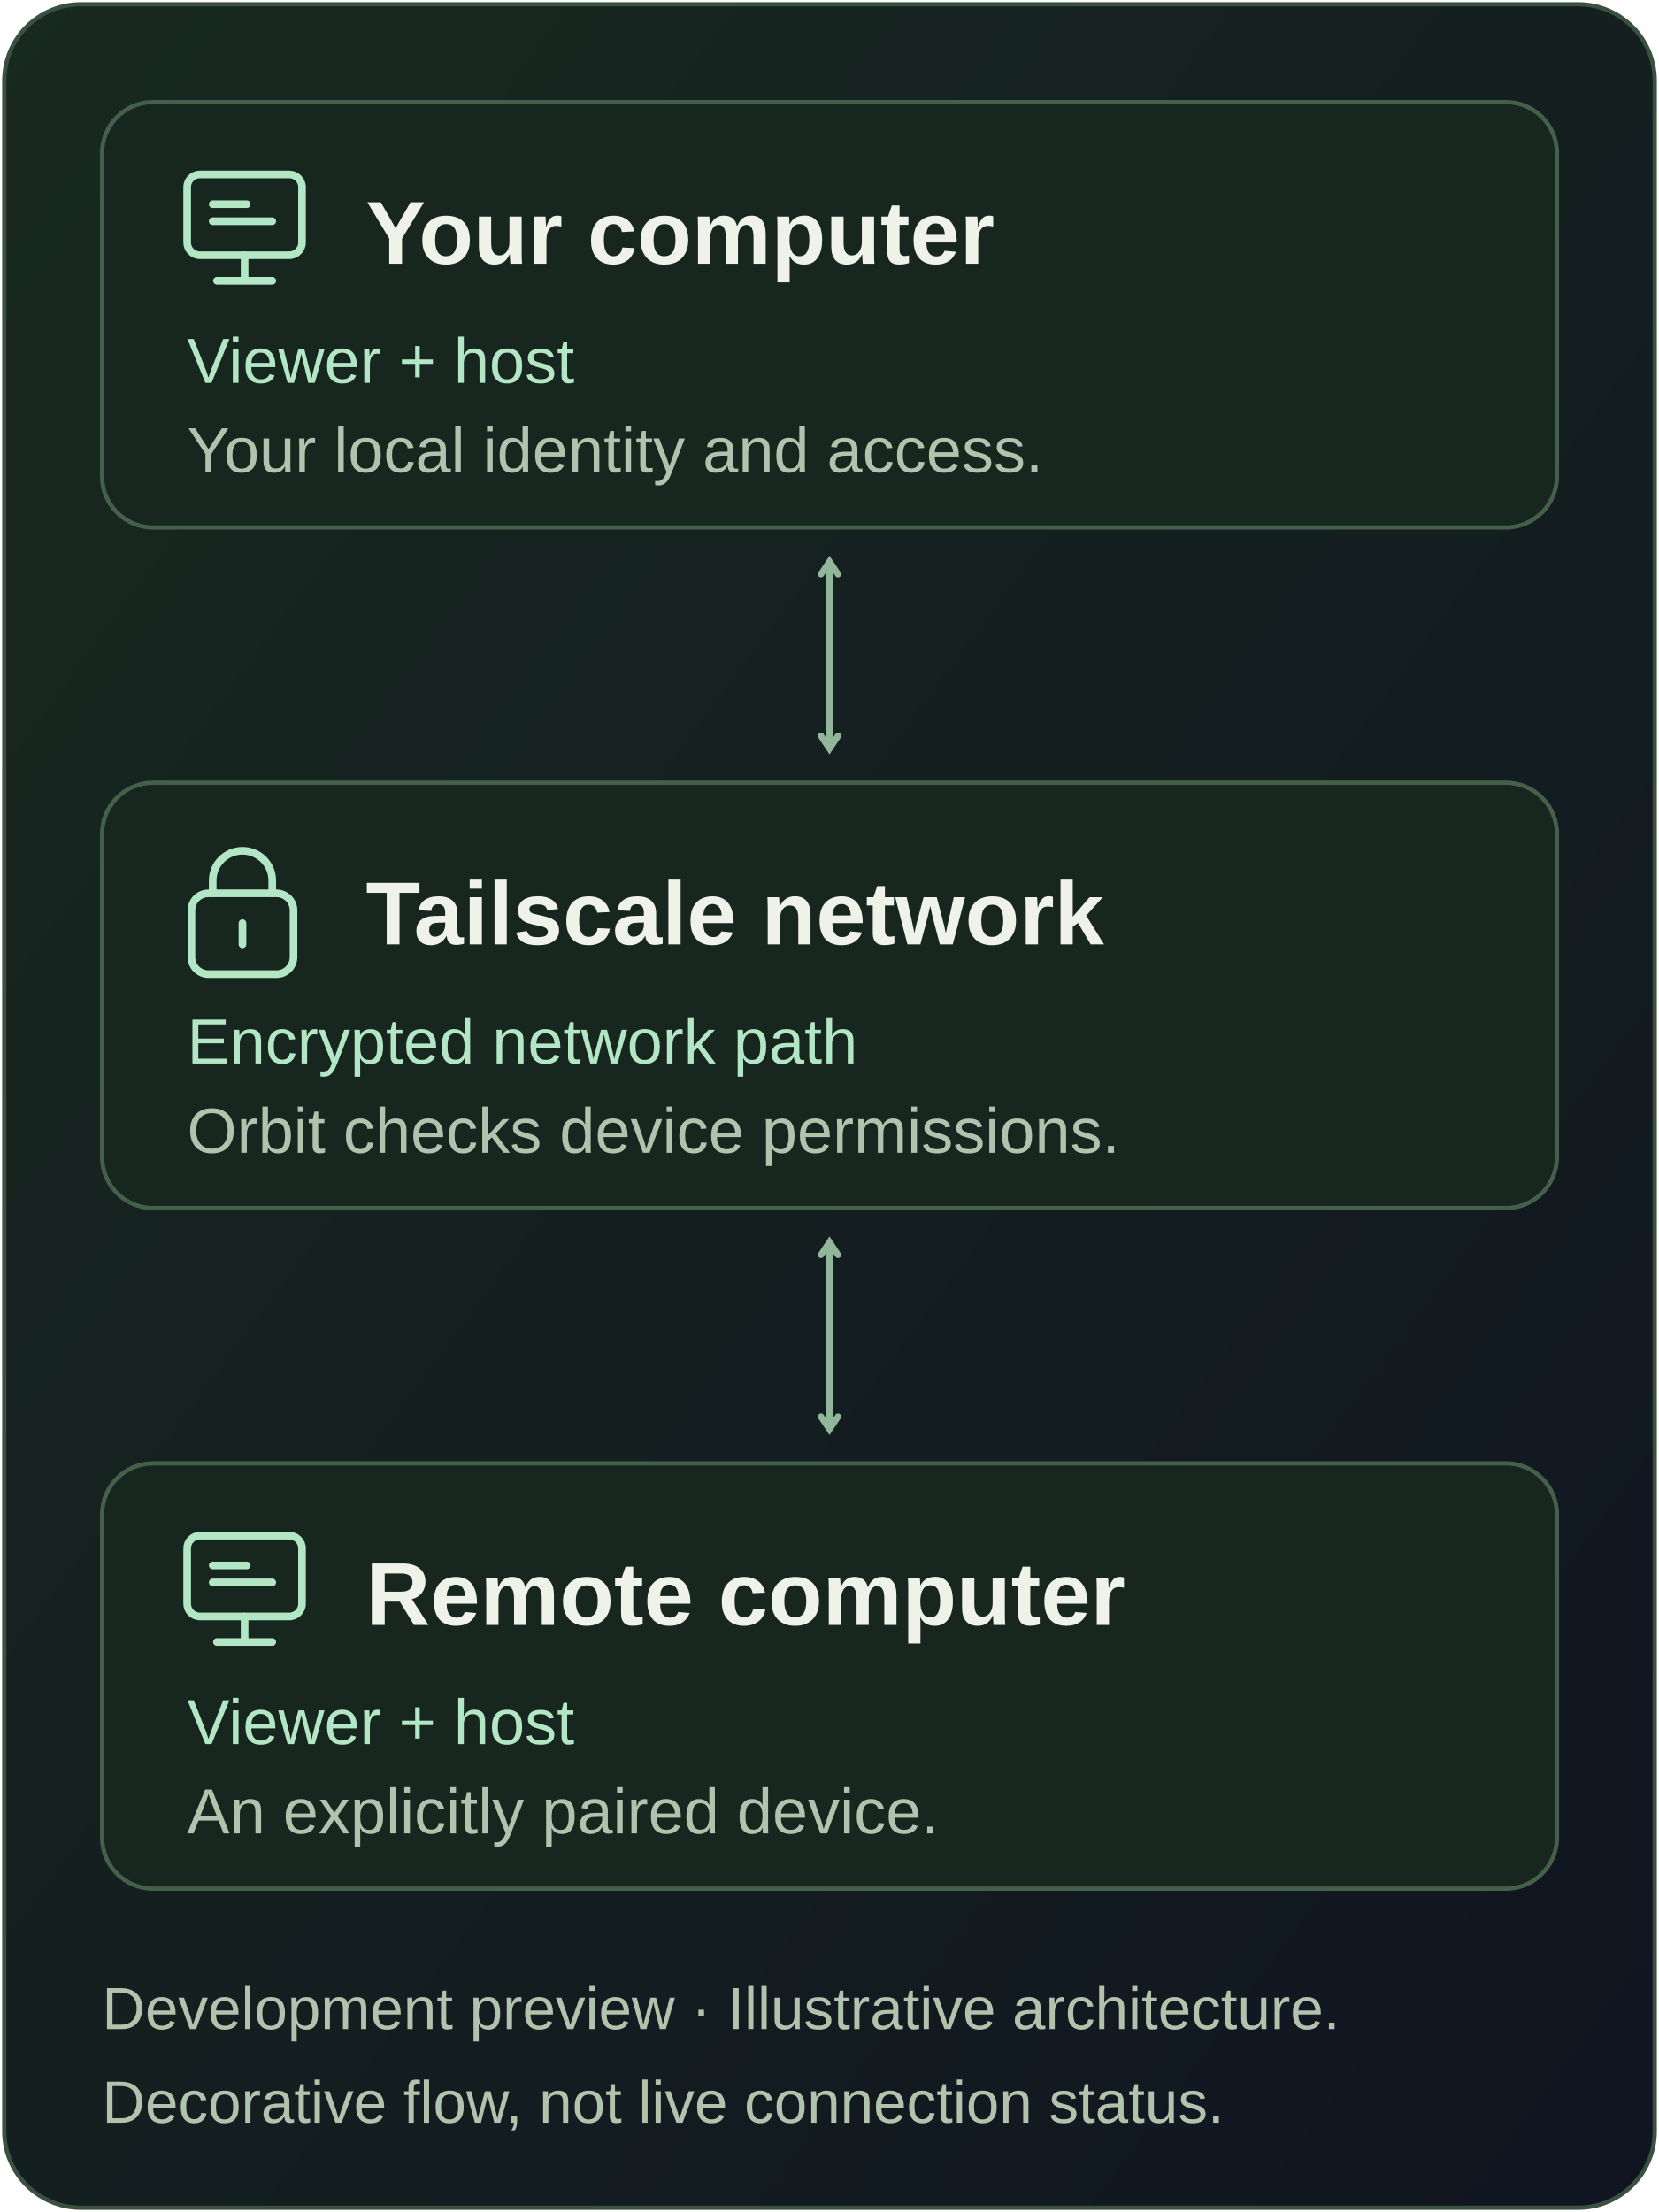
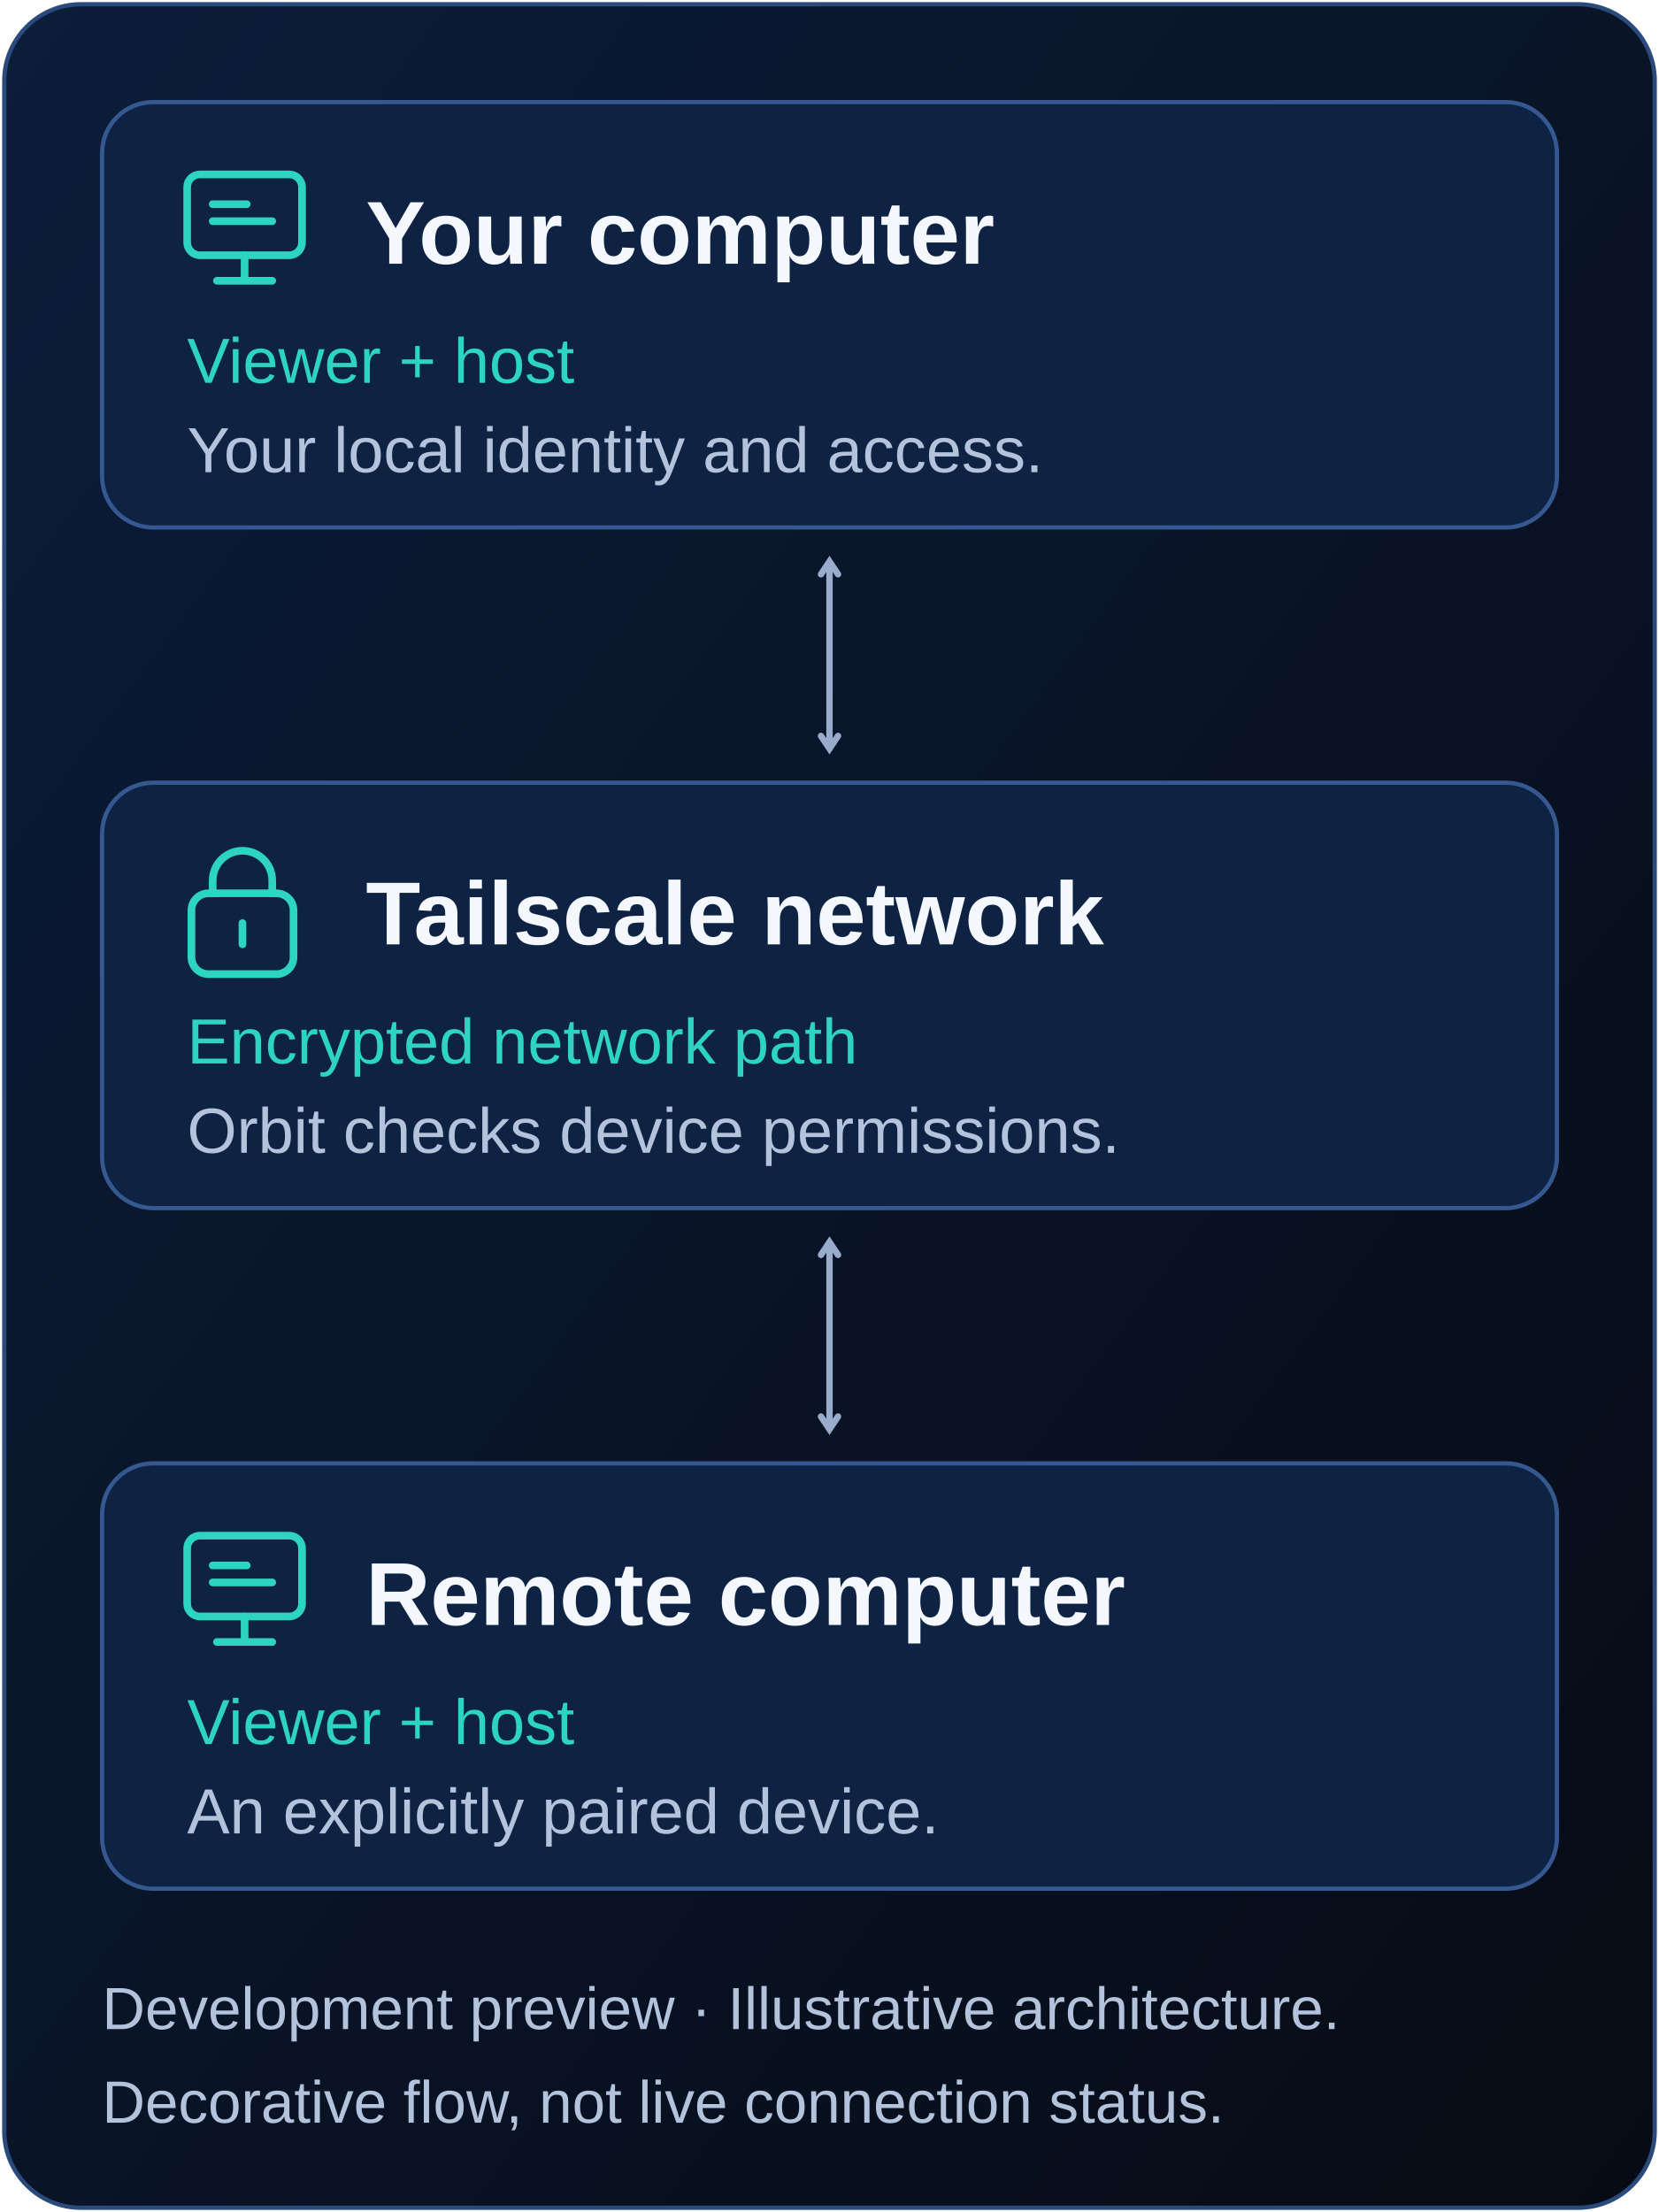
<svg xmlns="http://www.w3.org/2000/svg" width="390" height="520" viewBox="0 0 390 520" role="img" aria-labelledby="title desc">
  <defs>
    <linearGradient id="surface" x1="0%" y1="0%" x2="100%" y2="100%">
-       <stop stop-color="#18291f" />
-       <stop offset="1" stop-color="#101521" />
+       <stop stop-color="#0b1d3a" />
+       <stop offset="1" stop-color="#070b14" />
    </linearGradient>
    <marker id="arrow" markerWidth="7" markerHeight="7" refX="4" refY="3" orient="auto-start-reverse" markerUnits="userSpaceOnUse">
-       <path d="M1 1L4 3L1 5" fill="none" stroke="#91b69a" stroke-width="1.5" stroke-linecap="round" />
+       <path d="M1 1L4 3L1 5" fill="none" stroke="#9aaccb" stroke-width="1.5" stroke-linecap="round" />
    </marker>
  </defs>
-   <style>text{font-family:Arial,Helvetica,sans-serif}.packet{fill:#b2e6c5;opacity:0;animation:none}.late{animation-delay:-3s}@keyframes flow{0%,10%{transform:translateX(0);opacity:0}24%,75%{opacity:.85}90%,100%{transform:translateY(48px);opacity:0}}@media(prefers-reduced-motion:reduce){.packet{animation:none;opacity:0}}</style>
-   <rect x="1" y="1" width="388" height="518" rx="18" fill="url(#surface)" stroke="#3a5140" />
-   <rect x="24" y="24" width="342" height="100" rx="12" fill="#17261e" stroke="#45604a" />
-   <g transform="translate(44 41)" fill="none" stroke="#b2e6c5" stroke-width="1.8" stroke-linecap="round">
+   <style>text{font-family:Arial,Helvetica,sans-serif}.packet{fill:#2dd4bf;opacity:0;animation:none}.late{animation-delay:-3s}@keyframes flow{0%,10%{transform:translateX(0);opacity:0}24%,75%{opacity:.85}90%,100%{transform:translateY(48px);opacity:0}}@media(prefers-reduced-motion:reduce){.packet{animation:none;opacity:0}}</style>
+   <rect x="1" y="1" width="388" height="518" rx="18" fill="url(#surface)" stroke="#2a4a7c" />
+   <rect x="24" y="24" width="342" height="100" rx="12" fill="#0e2344" stroke="#34588f" />
+   <g transform="translate(44 41)" fill="none" stroke="#2dd4bf" stroke-width="1.8" stroke-linecap="round">
    <rect width="27" height="19" rx="3" />
    <path d="M13.5 19V25M7 25H20M6 7H14M6 11H20" />
  </g>
-   <text x="86" y="62" fill="#eef2e9" font-size="21" font-weight="600">Your computer</text>
-   <text x="44" y="90" fill="#b2e6c5" font-size="15">Viewer + host</text>
-   <text x="44" y="111" fill="#b2c3ad" font-size="15">Your local identity and access.</text>
-   <rect x="24" y="184" width="342" height="100" rx="12" fill="#17261e" stroke="#45604a" />
-   <g transform="translate(44 201)" fill="none" stroke="#b2e6c5" stroke-width="1.8" stroke-linecap="round">
+   <text x="86" y="62" fill="#f4f7fb" font-size="21" font-weight="600">Your computer</text>
+   <text x="44" y="90" fill="#2dd4bf" font-size="15">Viewer + host</text>
+   <text x="44" y="111" fill="#b4c3dc" font-size="15">Your local identity and access.</text>
+   <rect x="24" y="184" width="342" height="100" rx="12" fill="#0e2344" stroke="#34588f" />
+   <g transform="translate(44 201)" fill="none" stroke="#2dd4bf" stroke-width="1.8" stroke-linecap="round">
    <rect x="1" y="9" width="24" height="19" rx="4" />
    <path d="M6 9V6A7 7 0 0 1 20 6V9M13 16V21" />
  </g>
-   <text x="86" y="222" fill="#eef2e9" font-size="21" font-weight="600">Tailscale network</text>
-   <text x="44" y="250" fill="#b2e6c5" font-size="15">Encrypted network path</text>
-   <text x="44" y="271" fill="#b2c3ad" font-size="15">Orbit checks device permissions.</text>
-   <rect x="24" y="344" width="342" height="100" rx="12" fill="#17261e" stroke="#45604a" />
-   <g transform="translate(44 361)" fill="none" stroke="#b2e6c5" stroke-width="1.8" stroke-linecap="round">
+   <text x="86" y="222" fill="#f4f7fb" font-size="21" font-weight="600">Tailscale network</text>
+   <text x="44" y="250" fill="#2dd4bf" font-size="15">Encrypted network path</text>
+   <text x="44" y="271" fill="#b4c3dc" font-size="15">Orbit checks device permissions.</text>
+   <rect x="24" y="344" width="342" height="100" rx="12" fill="#0e2344" stroke="#34588f" />
+   <g transform="translate(44 361)" fill="none" stroke="#2dd4bf" stroke-width="1.8" stroke-linecap="round">
    <rect width="27" height="19" rx="3" />
    <path d="M13.5 19V25M7 25H20M6 7H14M6 11H20" />
  </g>
-   <text x="86" y="382" fill="#eef2e9" font-size="21" font-weight="600">Remote computer</text>
-   <text x="44" y="410" fill="#b2e6c5" font-size="15">Viewer + host</text>
-   <text x="44" y="431" fill="#b2c3ad" font-size="15">An explicitly paired device.</text>
-   <g fill="none" stroke="#91b69a" stroke-width="1.5" marker-start="url(#arrow)" marker-end="url(#arrow)">
+   <text x="86" y="382" fill="#f4f7fb" font-size="21" font-weight="600">Remote computer</text>
+   <text x="44" y="410" fill="#2dd4bf" font-size="15">Viewer + host</text>
+   <text x="44" y="431" fill="#b4c3dc" font-size="15">An explicitly paired device.</text>
+   <g fill="none" stroke="#9aaccb" stroke-width="1.5" marker-start="url(#arrow)" marker-end="url(#arrow)">
    <path d="M195 132V176" />
    <path d="M195 292V336" />
  </g>
-   <text x="24" y="477" fill="#b2c3ad" font-size="14">Development preview · Illustrative architecture.</text>
-   <text x="24" y="499" fill="#b2c3ad" font-size="14">Decorative flow, not live connection status.</text>
+   <text x="24" y="477" fill="#b4c3dc" font-size="14">Development preview · Illustrative architecture.</text>
+   <text x="24" y="499" fill="#b4c3dc" font-size="14">Decorative flow, not live connection status.</text>
</svg>
